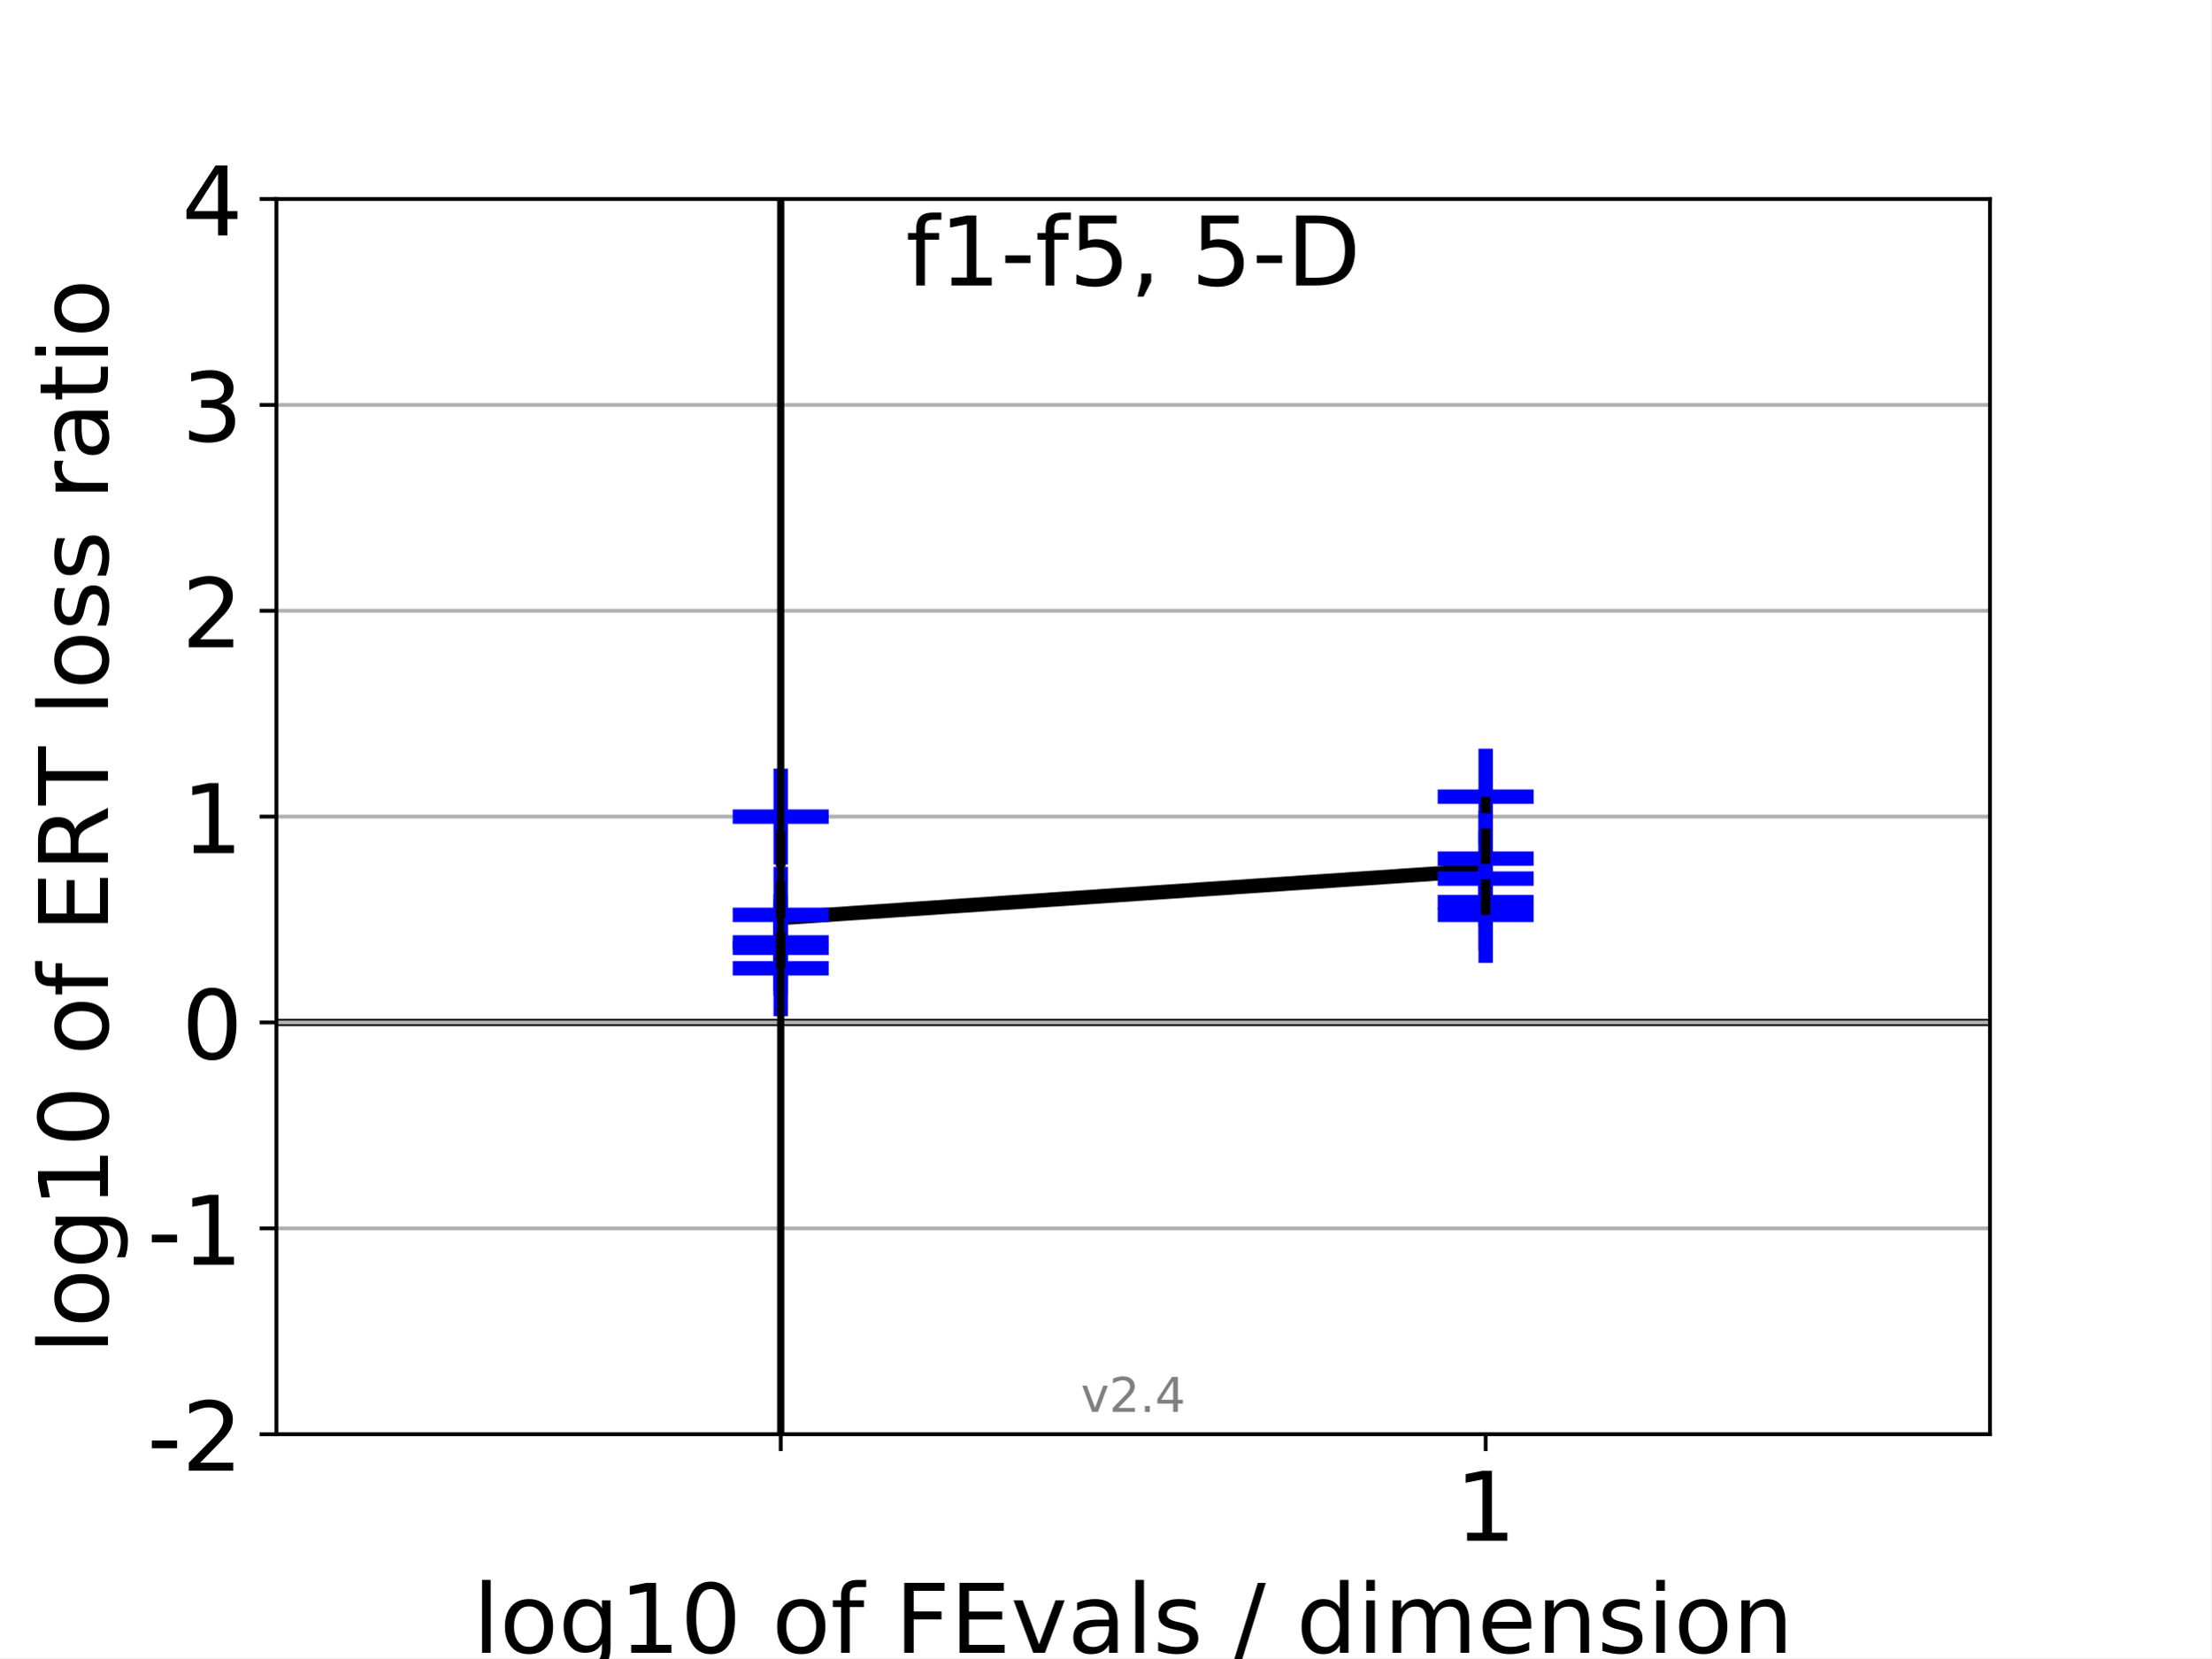
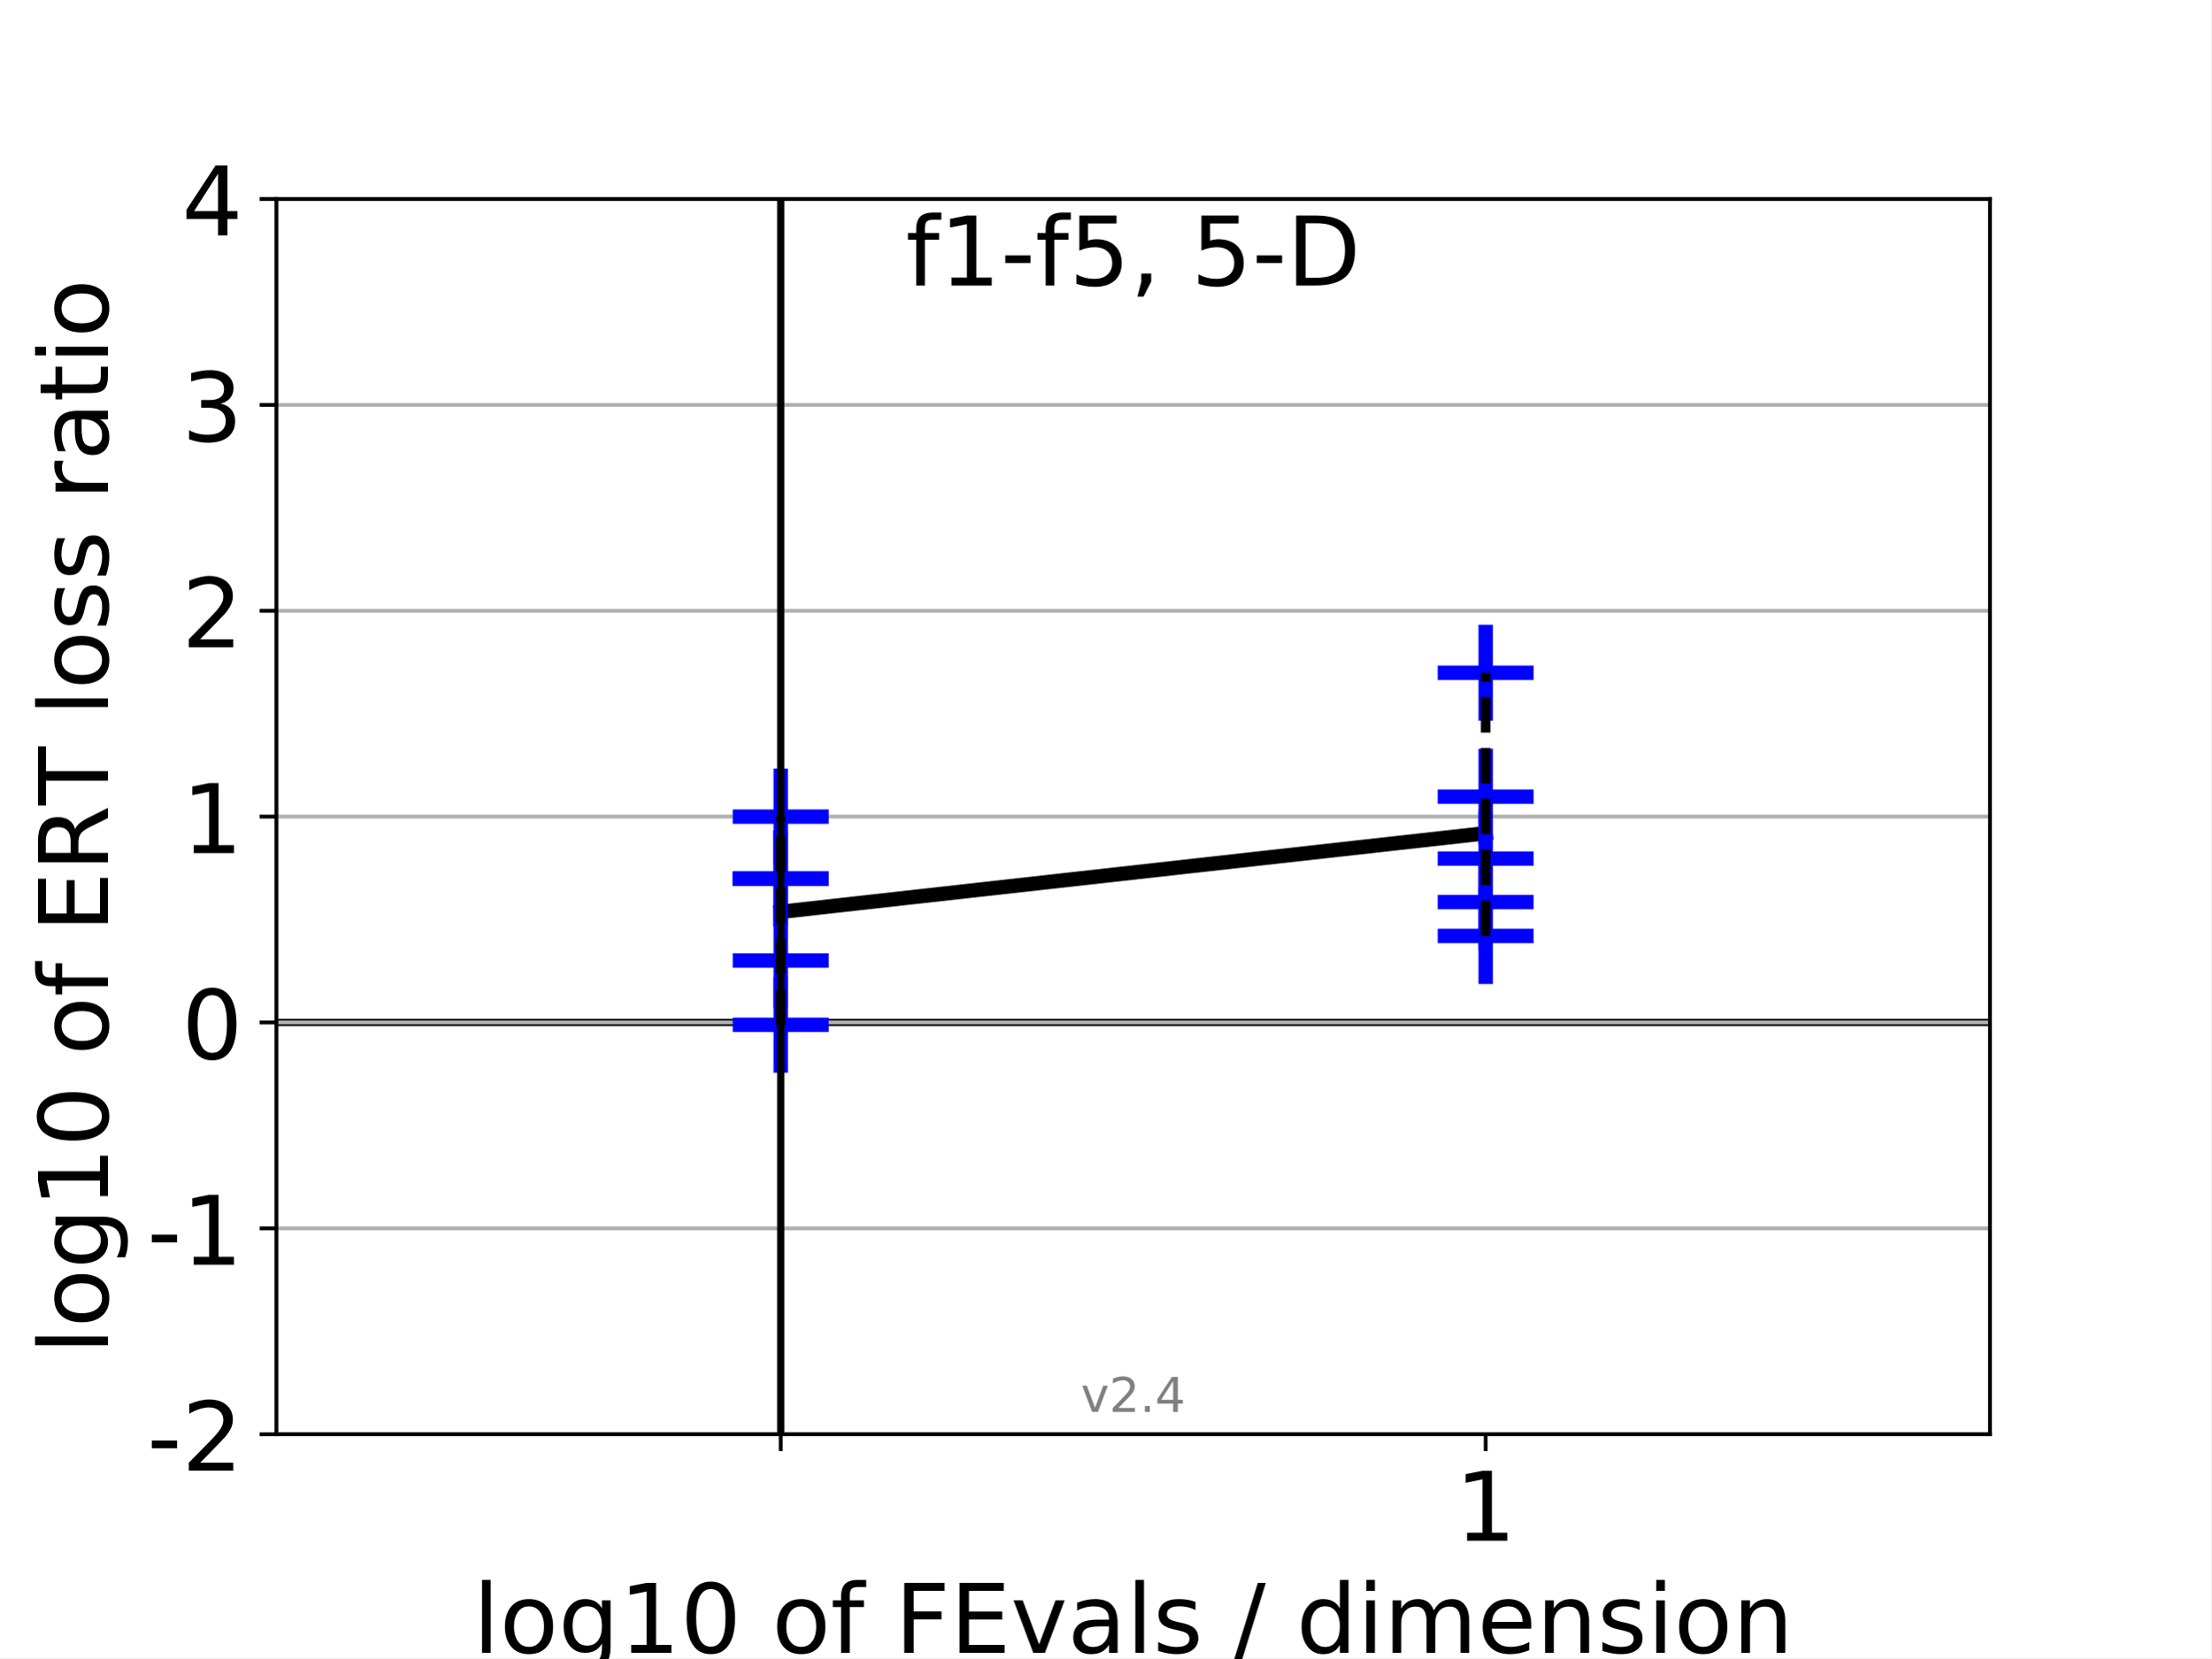
<svg xmlns="http://www.w3.org/2000/svg" xmlns:xlink="http://www.w3.org/1999/xlink" height="345.6pt" version="1.1" viewBox="0 0 460.8 345.6" width="460.8pt">
  <defs>
    <style type="text/css">
*{stroke-linecap:butt;stroke-linejoin:round;}
  </style>
  </defs>
  <g id="figure_1">
    <g id="patch_1">
      <path d="M 0 345.6  L 460.8 345.6  L 460.8 0  L 0 0  z " style="fill:#ffffff;" />
    </g>
    <g id="axes_1">
      <g id="patch_2">
        <path d="M 57.6 298.944  L 414.72 298.944  L 414.72 41.472  L 57.6 41.472  z " style="fill:#ffffff;" />
      </g>
      <g id="line2d_1">
-         <path clip-path="url(#pd1120a4f58)" d="M 57.6 213.12  L 414.72 213.12  " style="fill:none;stroke:#000000;stroke-linecap:square;stroke-width:1.5;" />
+         <path clip-path="url(#p03804f4d0b)" d="M 57.6 213.12  L 414.72 213.12  " style="fill:none;stroke:#000000;stroke-linecap:square;stroke-width:1.5;" />
      </g>
      <g id="matplotlib.axis_1">
        <g id="xtick_1">
          <g id="line2d_2">
            <defs>
-               <path d="M 0 0  L 0 3.5  " id="m863e2cb327" style="stroke:#000000;stroke-width:0.8;" />
-             </defs>
-             <g>
-               <use style="stroke:#000000;stroke-width:0.8;" x="162.699" xlink:href="#m863e2cb327" y="298.944" />
+               <path d="M 0 0  L 0 3.5  " id="mb668d534da" style="stroke:#000000;stroke-width:0.8;" />
+             </defs>
+             <g>
+               <use style="stroke:#000000;stroke-width:0.8;" x="162.699" xlink:href="#mb668d534da" y="298.944" />
            </g>
          </g>
        </g>
        <g id="xtick_2">
          <g id="line2d_3">
            <g>
-               <use style="stroke:#000000;stroke-width:0.8;" x="309.621" xlink:href="#m863e2cb327" y="298.944" />
+               <use style="stroke:#000000;stroke-width:0.8;" x="309.621" xlink:href="#mb668d534da" y="298.944" />
            </g>
          </g>
          <g id="text_1">
            <defs>
              <path d="M 12.406 8.297  L 28.516 8.297  L 28.516 63.922  L 10.984 60.406  L 10.984 69.391  L 28.422 72.906  L 38.281 72.906  L 38.281 8.297  L 54.391 8.297  L 54.391 0  L 12.406 0  z " id="DejaVuSans-49" />
            </defs>
            <g transform="translate(303.2585 321.1409)scale(0.2 -0.2)">
              <use xlink:href="#DejaVuSans-49" />
            </g>
          </g>
        </g>
        <g id="text_2">
          <defs>
            <path d="M 9.422 75.984  L 18.406 75.984  L 18.406 0  L 9.422 0  z " id="DejaVuSans-108" />
            <path d="M 30.609 48.391  Q 23.391 48.391 19.188 42.75  Q 14.984 37.109 14.984 27.297  Q 14.984 17.484 19.156 11.844  Q 23.344 6.203 30.609 6.203  Q 37.797 6.203 41.984 11.859  Q 46.188 17.531 46.188 27.297  Q 46.188 37.016 41.984 42.703  Q 37.797 48.391 30.609 48.391  z M 30.609 56  Q 42.328 56 49.016 48.375  Q 55.719 40.766 55.719 27.297  Q 55.719 13.875 49.016 6.219  Q 42.328 -1.422 30.609 -1.422  Q 18.844 -1.422 12.172 6.219  Q 5.516 13.875 5.516 27.297  Q 5.516 40.766 12.172 48.375  Q 18.844 56 30.609 56  z " id="DejaVuSans-111" />
            <path d="M 45.406 27.984  Q 45.406 37.75 41.375 43.109  Q 37.359 48.484 30.078 48.484  Q 22.859 48.484 18.828 43.109  Q 14.797 37.75 14.797 27.984  Q 14.797 18.266 18.828 12.891  Q 22.859 7.516 30.078 7.516  Q 37.359 7.516 41.375 12.891  Q 45.406 18.266 45.406 27.984  z M 54.391 6.781  Q 54.391 -7.172 48.188 -13.984  Q 42 -20.797 29.203 -20.797  Q 24.469 -20.797 20.266 -20.094  Q 16.062 -19.391 12.109 -17.922  L 12.109 -9.188  Q 16.062 -11.328 19.922 -12.344  Q 23.781 -13.375 27.781 -13.375  Q 36.625 -13.375 41.016 -8.766  Q 45.406 -4.156 45.406 5.172  L 45.406 9.625  Q 42.625 4.781 38.281 2.391  Q 33.938 0 27.875 0  Q 17.828 0 11.672 7.656  Q 5.516 15.328 5.516 27.984  Q 5.516 40.672 11.672 48.328  Q 17.828 56 27.875 56  Q 33.938 56 38.281 53.609  Q 42.625 51.219 45.406 46.391  L 45.406 54.688  L 54.391 54.688  z " id="DejaVuSans-103" />
            <path d="M 31.781 66.406  Q 24.172 66.406 20.328 58.906  Q 16.5 51.422 16.5 36.375  Q 16.5 21.391 20.328 13.891  Q 24.172 6.391 31.781 6.391  Q 39.453 6.391 43.281 13.891  Q 47.125 21.391 47.125 36.375  Q 47.125 51.422 43.281 58.906  Q 39.453 66.406 31.781 66.406  z M 31.781 74.219  Q 44.047 74.219 50.516 64.516  Q 56.984 54.828 56.984 36.375  Q 56.984 17.969 50.516 8.266  Q 44.047 -1.422 31.781 -1.422  Q 19.531 -1.422 13.062 8.266  Q 6.594 17.969 6.594 36.375  Q 6.594 54.828 13.062 64.516  Q 19.531 74.219 31.781 74.219  z " id="DejaVuSans-48" />
            <path id="DejaVuSans-32" />
            <path d="M 37.109 75.984  L 37.109 68.5  L 28.516 68.5  Q 23.688 68.5 21.797 66.547  Q 19.922 64.594 19.922 59.516  L 19.922 54.688  L 34.719 54.688  L 34.719 47.703  L 19.922 47.703  L 19.922 0  L 10.891 0  L 10.891 47.703  L 2.297 47.703  L 2.297 54.688  L 10.891 54.688  L 10.891 58.5  Q 10.891 67.625 15.141 71.797  Q 19.391 75.984 28.609 75.984  z " id="DejaVuSans-102" />
            <path d="M 9.812 72.906  L 51.703 72.906  L 51.703 64.594  L 19.672 64.594  L 19.672 43.109  L 48.578 43.109  L 48.578 34.812  L 19.672 34.812  L 19.672 0  L 9.812 0  z " id="DejaVuSans-70" />
            <path d="M 9.812 72.906  L 55.906 72.906  L 55.906 64.594  L 19.672 64.594  L 19.672 43.016  L 54.391 43.016  L 54.391 34.719  L 19.672 34.719  L 19.672 8.297  L 56.781 8.297  L 56.781 0  L 9.812 0  z " id="DejaVuSans-69" />
            <path d="M 2.984 54.688  L 12.5 54.688  L 29.594 8.797  L 46.688 54.688  L 56.203 54.688  L 35.688 0  L 23.484 0  z " id="DejaVuSans-118" />
            <path d="M 34.281 27.484  Q 23.391 27.484 19.188 25  Q 14.984 22.516 14.984 16.5  Q 14.984 11.719 18.141 8.906  Q 21.297 6.109 26.703 6.109  Q 34.188 6.109 38.703 11.406  Q 43.219 16.703 43.219 25.484  L 43.219 27.484  z M 52.203 31.203  L 52.203 0  L 43.219 0  L 43.219 8.297  Q 40.141 3.328 35.547 0.953  Q 30.953 -1.422 24.312 -1.422  Q 15.922 -1.422 10.953 3.297  Q 6 8.016 6 15.922  Q 6 25.141 12.172 29.828  Q 18.359 34.516 30.609 34.516  L 43.219 34.516  L 43.219 35.406  Q 43.219 41.609 39.141 45  Q 35.062 48.391 27.688 48.391  Q 23 48.391 18.547 47.266  Q 14.109 46.141 10.016 43.891  L 10.016 52.203  Q 14.938 54.109 19.578 55.047  Q 24.219 56 28.609 56  Q 40.484 56 46.344 49.844  Q 52.203 43.703 52.203 31.203  z " id="DejaVuSans-97" />
            <path d="M 44.281 53.078  L 44.281 44.578  Q 40.484 46.531 36.375 47.5  Q 32.281 48.484 27.875 48.484  Q 21.188 48.484 17.844 46.438  Q 14.5 44.391 14.5 40.281  Q 14.5 37.156 16.891 35.375  Q 19.281 33.594 26.516 31.984  L 29.594 31.297  Q 39.156 29.25 43.188 25.516  Q 47.219 21.781 47.219 15.094  Q 47.219 7.469 41.188 3.016  Q 35.156 -1.422 24.609 -1.422  Q 20.219 -1.422 15.453 -0.562  Q 10.688 0.297 5.422 2  L 5.422 11.281  Q 10.406 8.688 15.234 7.391  Q 20.062 6.109 24.812 6.109  Q 31.156 6.109 34.562 8.281  Q 37.984 10.453 37.984 14.406  Q 37.984 18.062 35.516 20.016  Q 33.062 21.969 24.703 23.781  L 21.578 24.516  Q 13.234 26.266 9.516 29.906  Q 5.812 33.547 5.812 39.891  Q 5.812 47.609 11.281 51.797  Q 16.75 56 26.812 56  Q 31.781 56 36.172 55.266  Q 40.578 54.547 44.281 53.078  z " id="DejaVuSans-115" />
            <path d="M 25.391 72.906  L 33.688 72.906  L 8.297 -9.281  L 0 -9.281  z " id="DejaVuSans-47" />
            <path d="M 45.406 46.391  L 45.406 75.984  L 54.391 75.984  L 54.391 0  L 45.406 0  L 45.406 8.203  Q 42.578 3.328 38.25 0.953  Q 33.938 -1.422 27.875 -1.422  Q 17.969 -1.422 11.734 6.484  Q 5.516 14.406 5.516 27.297  Q 5.516 40.188 11.734 48.094  Q 17.969 56 27.875 56  Q 33.938 56 38.25 53.625  Q 42.578 51.266 45.406 46.391  z M 14.797 27.297  Q 14.797 17.391 18.875 11.75  Q 22.953 6.109 30.078 6.109  Q 37.203 6.109 41.297 11.75  Q 45.406 17.391 45.406 27.297  Q 45.406 37.203 41.297 42.844  Q 37.203 48.484 30.078 48.484  Q 22.953 48.484 18.875 42.844  Q 14.797 37.203 14.797 27.297  z " id="DejaVuSans-100" />
            <path d="M 9.422 54.688  L 18.406 54.688  L 18.406 0  L 9.422 0  z M 9.422 75.984  L 18.406 75.984  L 18.406 64.594  L 9.422 64.594  z " id="DejaVuSans-105" />
            <path d="M 52 44.188  Q 55.375 50.25 60.062 53.125  Q 64.75 56 71.094 56  Q 79.641 56 84.281 50.016  Q 88.922 44.047 88.922 33.016  L 88.922 0  L 79.891 0  L 79.891 32.719  Q 79.891 40.578 77.094 44.375  Q 74.312 48.188 68.609 48.188  Q 61.625 48.188 57.562 43.547  Q 53.516 38.922 53.516 30.906  L 53.516 0  L 44.484 0  L 44.484 32.719  Q 44.484 40.625 41.703 44.406  Q 38.922 48.188 33.109 48.188  Q 26.219 48.188 22.156 43.531  Q 18.109 38.875 18.109 30.906  L 18.109 0  L 9.078 0  L 9.078 54.688  L 18.109 54.688  L 18.109 46.188  Q 21.188 51.219 25.484 53.609  Q 29.781 56 35.688 56  Q 41.656 56 45.828 52.969  Q 50 49.953 52 44.188  z " id="DejaVuSans-109" />
            <path d="M 56.203 29.594  L 56.203 25.203  L 14.891 25.203  Q 15.484 15.922 20.484 11.062  Q 25.484 6.203 34.422 6.203  Q 39.594 6.203 44.453 7.469  Q 49.312 8.734 54.109 11.281  L 54.109 2.781  Q 49.266 0.734 44.188 -0.344  Q 39.109 -1.422 33.891 -1.422  Q 20.797 -1.422 13.156 6.188  Q 5.516 13.812 5.516 26.812  Q 5.516 40.234 12.766 48.109  Q 20.016 56 32.328 56  Q 43.359 56 49.781 48.891  Q 56.203 41.797 56.203 29.594  z M 47.219 32.234  Q 47.125 39.594 43.094 43.984  Q 39.062 48.391 32.422 48.391  Q 24.906 48.391 20.391 44.141  Q 15.875 39.891 15.188 32.172  z " id="DejaVuSans-101" />
            <path d="M 54.891 33.016  L 54.891 0  L 45.906 0  L 45.906 32.719  Q 45.906 40.484 42.875 44.328  Q 39.844 48.188 33.797 48.188  Q 26.516 48.188 22.312 43.547  Q 18.109 38.922 18.109 30.906  L 18.109 0  L 9.078 0  L 9.078 54.688  L 18.109 54.688  L 18.109 46.188  Q 21.344 51.125 25.703 53.562  Q 30.078 56 35.797 56  Q 45.219 56 50.047 50.172  Q 54.891 44.344 54.891 33.016  z " id="DejaVuSans-110" />
          </defs>
          <g transform="translate(98.56312 344.4971)scale(0.2 -0.2)">
            <use xlink:href="#DejaVuSans-108" />
            <use x="27.783" xlink:href="#DejaVuSans-111" />
            <use x="88.965" xlink:href="#DejaVuSans-103" />
            <use x="152.441" xlink:href="#DejaVuSans-49" />
            <use x="216.064" xlink:href="#DejaVuSans-48" />
            <use x="279.688" xlink:href="#DejaVuSans-32" />
            <use x="311.475" xlink:href="#DejaVuSans-111" />
            <use x="372.656" xlink:href="#DejaVuSans-102" />
            <use x="407.861" xlink:href="#DejaVuSans-32" />
            <use x="439.648" xlink:href="#DejaVuSans-70" />
            <use x="497.168" xlink:href="#DejaVuSans-69" />
            <use x="560.352" xlink:href="#DejaVuSans-118" />
            <use x="619.531" xlink:href="#DejaVuSans-97" />
            <use x="680.811" xlink:href="#DejaVuSans-108" />
            <use x="708.594" xlink:href="#DejaVuSans-115" />
            <use x="760.693" xlink:href="#DejaVuSans-32" />
            <use x="792.48" xlink:href="#DejaVuSans-47" />
            <use x="826.172" xlink:href="#DejaVuSans-32" />
            <use x="857.959" xlink:href="#DejaVuSans-100" />
            <use x="921.436" xlink:href="#DejaVuSans-105" />
            <use x="949.219" xlink:href="#DejaVuSans-109" />
            <use x="1046.631" xlink:href="#DejaVuSans-101" />
            <use x="1108.154" xlink:href="#DejaVuSans-110" />
            <use x="1171.533" xlink:href="#DejaVuSans-115" />
            <use x="1223.633" xlink:href="#DejaVuSans-105" />
            <use x="1251.416" xlink:href="#DejaVuSans-111" />
            <use x="1312.598" xlink:href="#DejaVuSans-110" />
          </g>
        </g>
      </g>
      <g id="matplotlib.axis_2">
        <g id="ytick_1">
          <g id="line2d_4">
-             <path clip-path="url(#pd1120a4f58)" d="M 57.6 298.944  L 414.72 298.944  " style="fill:none;stroke:#b0b0b0;stroke-linecap:square;stroke-width:0.8;" />
+             <path clip-path="url(#p03804f4d0b)" d="M 57.6 298.944  L 414.72 298.944  " style="fill:none;stroke:#b0b0b0;stroke-linecap:square;stroke-width:0.8;" />
          </g>
          <g id="line2d_5">
            <defs>
-               <path d="M 0 0  L -3.5 0  " id="m2dbe675ff5" style="stroke:#000000;stroke-width:0.8;" />
-             </defs>
-             <g>
-               <use style="stroke:#000000;stroke-width:0.8;" x="57.6" xlink:href="#m2dbe675ff5" y="298.944" />
+               <path d="M 0 0  L -3.5 0  " id="mf4179a9daf" style="stroke:#000000;stroke-width:0.8;" />
+             </defs>
+             <g>
+               <use style="stroke:#000000;stroke-width:0.8;" x="57.6" xlink:href="#mf4179a9daf" y="298.944" />
            </g>
          </g>
          <g id="text_3">
            <defs>
              <path d="M 4.891 31.391  L 31.203 31.391  L 31.203 23.391  L 4.891 23.391  z " id="DejaVuSans-45" />
              <path d="M 19.188 8.297  L 53.609 8.297  L 53.609 0  L 7.328 0  L 7.328 8.297  Q 12.938 14.109 22.625 23.891  Q 32.328 33.688 34.812 36.531  Q 39.547 41.844 41.422 45.531  Q 43.312 49.219 43.312 52.781  Q 43.312 58.594 39.234 62.25  Q 35.156 65.922 28.609 65.922  Q 23.969 65.922 18.812 64.312  Q 13.672 62.703 7.812 59.422  L 7.812 69.391  Q 13.766 71.781 18.938 73  Q 24.125 74.219 28.422 74.219  Q 39.75 74.219 46.484 68.547  Q 53.219 62.891 53.219 53.422  Q 53.219 48.922 51.531 44.891  Q 49.859 40.875 45.406 35.406  Q 44.188 33.984 37.641 27.219  Q 31.109 20.453 19.188 8.297  z " id="DejaVuSans-50" />
            </defs>
            <g transform="translate(30.65938 306.5424)scale(0.2 -0.2)">
              <use xlink:href="#DejaVuSans-45" />
              <use x="36.084" xlink:href="#DejaVuSans-50" />
            </g>
          </g>
        </g>
        <g id="ytick_2">
          <g id="line2d_6">
-             <path clip-path="url(#pd1120a4f58)" d="M 57.6 256.032  L 414.72 256.032  " style="fill:none;stroke:#b0b0b0;stroke-linecap:square;stroke-width:0.8;" />
+             <path clip-path="url(#p03804f4d0b)" d="M 57.6 256.032  L 414.72 256.032  " style="fill:none;stroke:#b0b0b0;stroke-linecap:square;stroke-width:0.8;" />
          </g>
          <g id="line2d_7">
            <g>
-               <use style="stroke:#000000;stroke-width:0.8;" x="57.6" xlink:href="#m2dbe675ff5" y="256.032" />
+               <use style="stroke:#000000;stroke-width:0.8;" x="57.6" xlink:href="#mf4179a9daf" y="256.032" />
            </g>
          </g>
          <g id="text_4">
            <g transform="translate(30.65938 263.6304)scale(0.2 -0.2)">
              <use xlink:href="#DejaVuSans-45" />
              <use x="36.084" xlink:href="#DejaVuSans-49" />
            </g>
          </g>
        </g>
        <g id="ytick_3">
          <g id="line2d_8">
-             <path clip-path="url(#pd1120a4f58)" d="M 57.6 213.12  L 414.72 213.12  " style="fill:none;stroke:#b0b0b0;stroke-linecap:square;stroke-width:0.8;" />
+             <path clip-path="url(#p03804f4d0b)" d="M 57.6 213.12  L 414.72 213.12  " style="fill:none;stroke:#b0b0b0;stroke-linecap:square;stroke-width:0.8;" />
          </g>
          <g id="line2d_9">
            <g>
-               <use style="stroke:#000000;stroke-width:0.8;" x="57.6" xlink:href="#m2dbe675ff5" y="213.12" />
+               <use style="stroke:#000000;stroke-width:0.8;" x="57.6" xlink:href="#mf4179a9daf" y="213.12" />
            </g>
          </g>
          <g id="text_5">
            <g transform="translate(37.875 220.7184)scale(0.2 -0.2)">
              <use xlink:href="#DejaVuSans-48" />
            </g>
          </g>
        </g>
        <g id="ytick_4">
          <g id="line2d_10">
-             <path clip-path="url(#pd1120a4f58)" d="M 57.6 170.208  L 414.72 170.208  " style="fill:none;stroke:#b0b0b0;stroke-linecap:square;stroke-width:0.8;" />
+             <path clip-path="url(#p03804f4d0b)" d="M 57.6 170.208  L 414.72 170.208  " style="fill:none;stroke:#b0b0b0;stroke-linecap:square;stroke-width:0.8;" />
          </g>
          <g id="line2d_11">
            <g>
-               <use style="stroke:#000000;stroke-width:0.8;" x="57.6" xlink:href="#m2dbe675ff5" y="170.208" />
+               <use style="stroke:#000000;stroke-width:0.8;" x="57.6" xlink:href="#mf4179a9daf" y="170.208" />
            </g>
          </g>
          <g id="text_6">
            <g transform="translate(37.875 177.8064)scale(0.2 -0.2)">
              <use xlink:href="#DejaVuSans-49" />
            </g>
          </g>
        </g>
        <g id="ytick_5">
          <g id="line2d_12">
-             <path clip-path="url(#pd1120a4f58)" d="M 57.6 127.296  L 414.72 127.296  " style="fill:none;stroke:#b0b0b0;stroke-linecap:square;stroke-width:0.8;" />
+             <path clip-path="url(#p03804f4d0b)" d="M 57.6 127.296  L 414.72 127.296  " style="fill:none;stroke:#b0b0b0;stroke-linecap:square;stroke-width:0.8;" />
          </g>
          <g id="line2d_13">
            <g>
-               <use style="stroke:#000000;stroke-width:0.8;" x="57.6" xlink:href="#m2dbe675ff5" y="127.296" />
+               <use style="stroke:#000000;stroke-width:0.8;" x="57.6" xlink:href="#mf4179a9daf" y="127.296" />
            </g>
          </g>
          <g id="text_7">
            <g transform="translate(37.875 134.8944)scale(0.2 -0.2)">
              <use xlink:href="#DejaVuSans-50" />
            </g>
          </g>
        </g>
        <g id="ytick_6">
          <g id="line2d_14">
-             <path clip-path="url(#pd1120a4f58)" d="M 57.6 84.384  L 414.72 84.384  " style="fill:none;stroke:#b0b0b0;stroke-linecap:square;stroke-width:0.8;" />
+             <path clip-path="url(#p03804f4d0b)" d="M 57.6 84.384  L 414.72 84.384  " style="fill:none;stroke:#b0b0b0;stroke-linecap:square;stroke-width:0.8;" />
          </g>
          <g id="line2d_15">
            <g>
-               <use style="stroke:#000000;stroke-width:0.8;" x="57.6" xlink:href="#m2dbe675ff5" y="84.384" />
+               <use style="stroke:#000000;stroke-width:0.8;" x="57.6" xlink:href="#mf4179a9daf" y="84.384" />
            </g>
          </g>
          <g id="text_8">
            <defs>
              <path d="M 40.578 39.312  Q 47.656 37.797 51.625 33  Q 55.609 28.219 55.609 21.188  Q 55.609 10.406 48.188 4.484  Q 40.766 -1.422 27.094 -1.422  Q 22.516 -1.422 17.656 -0.516  Q 12.797 0.391 7.625 2.203  L 7.625 11.719  Q 11.719 9.328 16.594 8.109  Q 21.484 6.891 26.812 6.891  Q 36.078 6.891 40.938 10.547  Q 45.797 14.203 45.797 21.188  Q 45.797 27.641 41.281 31.266  Q 36.766 34.906 28.719 34.906  L 20.219 34.906  L 20.219 43.016  L 29.109 43.016  Q 36.375 43.016 40.234 45.922  Q 44.094 48.828 44.094 54.297  Q 44.094 59.906 40.109 62.906  Q 36.141 65.922 28.719 65.922  Q 24.656 65.922 20.016 65.031  Q 15.375 64.156 9.812 62.312  L 9.812 71.094  Q 15.438 72.656 20.344 73.438  Q 25.25 74.219 29.594 74.219  Q 40.828 74.219 47.359 69.109  Q 53.906 64.016 53.906 55.328  Q 53.906 49.266 50.438 45.094  Q 46.969 40.922 40.578 39.312  z " id="DejaVuSans-51" />
            </defs>
            <g transform="translate(37.875 91.98244)scale(0.2 -0.2)">
              <use xlink:href="#DejaVuSans-51" />
            </g>
          </g>
        </g>
        <g id="ytick_7">
          <g id="line2d_16">
-             <path clip-path="url(#pd1120a4f58)" d="M 57.6 41.472  L 414.72 41.472  " style="fill:none;stroke:#b0b0b0;stroke-linecap:square;stroke-width:0.8;" />
+             <path clip-path="url(#p03804f4d0b)" d="M 57.6 41.472  L 414.72 41.472  " style="fill:none;stroke:#b0b0b0;stroke-linecap:square;stroke-width:0.8;" />
          </g>
          <g id="line2d_17">
            <g>
-               <use style="stroke:#000000;stroke-width:0.8;" x="57.6" xlink:href="#m2dbe675ff5" y="41.472" />
+               <use style="stroke:#000000;stroke-width:0.8;" x="57.6" xlink:href="#mf4179a9daf" y="41.472" />
            </g>
          </g>
          <g id="text_9">
            <defs>
              <path d="M 37.797 64.312  L 12.891 25.391  L 37.797 25.391  z M 35.203 72.906  L 47.609 72.906  L 47.609 25.391  L 58.016 25.391  L 58.016 17.188  L 47.609 17.188  L 47.609 0  L 37.797 0  L 37.797 17.188  L 4.891 17.188  L 4.891 26.703  z " id="DejaVuSans-52" />
            </defs>
            <g transform="translate(37.875 49.07044)scale(0.2 -0.2)">
              <use xlink:href="#DejaVuSans-52" />
            </g>
          </g>
        </g>
        <g id="text_10">
          <defs>
            <path d="M 44.391 34.188  Q 47.562 33.109 50.562 29.594  Q 53.562 26.078 56.594 19.922  L 66.609 0  L 56 0  L 46.688 18.703  Q 43.062 26.031 39.672 28.422  Q 36.281 30.812 30.422 30.812  L 19.672 30.812  L 19.672 0  L 9.812 0  L 9.812 72.906  L 32.078 72.906  Q 44.578 72.906 50.734 67.672  Q 56.891 62.453 56.891 51.906  Q 56.891 45.016 53.688 40.469  Q 50.484 35.938 44.391 34.188  z M 19.672 64.797  L 19.672 38.922  L 32.078 38.922  Q 39.203 38.922 42.844 42.219  Q 46.484 45.516 46.484 51.906  Q 46.484 58.297 42.844 61.547  Q 39.203 64.797 32.078 64.797  z " id="DejaVuSans-82" />
            <path d="M -0.297 72.906  L 61.375 72.906  L 61.375 64.594  L 35.5 64.594  L 35.5 0  L 25.594 0  L 25.594 64.594  L -0.297 64.594  z " id="DejaVuSans-84" />
            <path d="M 41.109 46.297  Q 39.594 47.172 37.812 47.578  Q 36.031 48 33.891 48  Q 26.266 48 22.188 43.047  Q 18.109 38.094 18.109 28.812  L 18.109 0  L 9.078 0  L 9.078 54.688  L 18.109 54.688  L 18.109 46.188  Q 20.953 51.172 25.484 53.578  Q 30.031 56 36.531 56  Q 37.453 56 38.578 55.875  Q 39.703 55.766 41.062 55.516  z " id="DejaVuSans-114" />
            <path d="M 18.312 70.219  L 18.312 54.688  L 36.812 54.688  L 36.812 47.703  L 18.312 47.703  L 18.312 18.016  Q 18.312 11.328 20.141 9.422  Q 21.969 7.516 27.594 7.516  L 36.812 7.516  L 36.812 0  L 27.594 0  Q 17.188 0 13.234 3.875  Q 9.281 7.766 9.281 18.016  L 9.281 47.703  L 2.688 47.703  L 2.688 54.688  L 9.281 54.688  L 9.281 70.219  z " id="DejaVuSans-116" />
          </defs>
          <g transform="translate(22.5 282.2658)rotate(-90)scale(0.2 -0.2)">
            <use xlink:href="#DejaVuSans-108" />
            <use x="27.783" xlink:href="#DejaVuSans-111" />
            <use x="88.965" xlink:href="#DejaVuSans-103" />
            <use x="152.441" xlink:href="#DejaVuSans-49" />
            <use x="216.064" xlink:href="#DejaVuSans-48" />
            <use x="279.688" xlink:href="#DejaVuSans-32" />
            <use x="311.475" xlink:href="#DejaVuSans-111" />
            <use x="372.656" xlink:href="#DejaVuSans-102" />
            <use x="407.861" xlink:href="#DejaVuSans-32" />
            <use x="439.648" xlink:href="#DejaVuSans-69" />
            <use x="502.832" xlink:href="#DejaVuSans-82" />
            <use x="572.205" xlink:href="#DejaVuSans-84" />
            <use x="633.289" xlink:href="#DejaVuSans-32" />
            <use x="665.076" xlink:href="#DejaVuSans-108" />
            <use x="692.859" xlink:href="#DejaVuSans-111" />
            <use x="754.041" xlink:href="#DejaVuSans-115" />
            <use x="806.141" xlink:href="#DejaVuSans-115" />
            <use x="858.24" xlink:href="#DejaVuSans-32" />
            <use x="890.027" xlink:href="#DejaVuSans-114" />
            <use x="931.141" xlink:href="#DejaVuSans-97" />
            <use x="992.42" xlink:href="#DejaVuSans-116" />
            <use x="1031.629" xlink:href="#DejaVuSans-105" />
            <use x="1059.412" xlink:href="#DejaVuSans-111" />
          </g>
        </g>
      </g>
      <g id="line2d_18">
-         <path clip-path="url(#pd1120a4f58)" d="M 162.699 191.337  L 309.621 181.368  " style="fill:none;stroke:#000000;stroke-linecap:square;stroke-width:3;" />
+         <path clip-path="url(#p03804f4d0b)" d="M 162.699 190.053  L 309.621 173.667  " style="fill:none;stroke:#000000;stroke-linecap:square;stroke-width:3;" />
      </g>
      <g id="line2d_19">
        <defs>
-           <path d="M -10 0  L 10 0  M 0 10  L 0 -10  " id="mbaac5989f1" style="stroke:#0000ff;stroke-width:3;" />
+           <path d="M -10 0  L 10 0  M 0 10  L 0 -10  " id="m5b961cde76" style="stroke:#0000ff;stroke-width:3;" />
        </defs>
-         <g clip-path="url(#pd1120a4f58)">
-           <use style="fill:#0000ff;stroke:#0000ff;stroke-width:3;" x="162.699" xlink:href="#mbaac5989f1" y="170.208" />
-           <use style="fill:#0000ff;stroke:#0000ff;stroke-width:3;" x="162.699" xlink:href="#mbaac5989f1" y="190.682" />
-           <use style="fill:#0000ff;stroke:#0000ff;stroke-width:3;" x="162.699" xlink:href="#mbaac5989f1" y="201.824" />
-           <use style="fill:#0000ff;stroke:#0000ff;stroke-width:3;" x="162.699" xlink:href="#mbaac5989f1" y="197.553" />
-           <use style="fill:#0000ff;stroke:#0000ff;stroke-width:3;" x="162.699" xlink:href="#mbaac5989f1" y="196.42" />
+         <g clip-path="url(#p03804f4d0b)">
+           <use style="fill:#0000ff;stroke:#0000ff;stroke-width:3;" x="162.699" xlink:href="#m5b961cde76" y="200.202" />
+           <use style="fill:#0000ff;stroke:#0000ff;stroke-width:3;" x="162.699" xlink:href="#m5b961cde76" y="183.126" />
+           <use style="fill:#0000ff;stroke:#0000ff;stroke-width:3;" x="162.699" xlink:href="#m5b961cde76" y="183.126" />
+           <use style="fill:#0000ff;stroke:#0000ff;stroke-width:3;" x="162.699" xlink:href="#m5b961cde76" y="213.604" />
+           <use style="fill:#0000ff;stroke:#0000ff;stroke-width:3;" x="162.699" xlink:href="#m5b961cde76" y="170.208" />
        </g>
      </g>
      <g id="line2d_20">
-         <path clip-path="url(#pd1120a4f58)" d="M 162.699 201.824  L 162.699 170.208  " style="fill:none;stroke:#000000;stroke-dasharray:7.4,3.2;stroke-dashoffset:0;stroke-width:2;" />
+         <path clip-path="url(#p03804f4d0b)" d="M 162.699 213.604  L 162.699 170.208  " style="fill:none;stroke:#000000;stroke-dasharray:7.4,3.2;stroke-dashoffset:0;stroke-width:2;" />
      </g>
      <g id="line2d_21">
-         <g clip-path="url(#pd1120a4f58)">
-           <use style="fill:#0000ff;stroke:#0000ff;stroke-width:3;" x="309.621" xlink:href="#mbaac5989f1" y="178.967" />
-           <use style="fill:#0000ff;stroke:#0000ff;stroke-width:3;" x="309.621" xlink:href="#mbaac5989f1" y="188.015" />
-           <use style="fill:#0000ff;stroke:#0000ff;stroke-width:3;" x="309.621" xlink:href="#mbaac5989f1" y="190.682" />
-           <use style="fill:#0000ff;stroke:#0000ff;stroke-width:3;" x="309.621" xlink:href="#mbaac5989f1" y="183.126" />
-           <use style="fill:#0000ff;stroke:#0000ff;stroke-width:3;" x="309.621" xlink:href="#mbaac5989f1" y="166.049" />
+         <g clip-path="url(#p03804f4d0b)">
+           <use style="fill:#0000ff;stroke:#0000ff;stroke-width:3;" x="309.621" xlink:href="#m5b961cde76" y="178.967" />
+           <use style="fill:#0000ff;stroke:#0000ff;stroke-width:3;" x="309.621" xlink:href="#m5b961cde76" y="188.015" />
+           <use style="fill:#0000ff;stroke:#0000ff;stroke-width:3;" x="309.621" xlink:href="#m5b961cde76" y="166.049" />
+           <use style="fill:#0000ff;stroke:#0000ff;stroke-width:3;" x="309.621" xlink:href="#m5b961cde76" y="195.088" />
+           <use style="fill:#0000ff;stroke:#0000ff;stroke-width:3;" x="309.621" xlink:href="#m5b961cde76" y="140.214" />
        </g>
      </g>
      <g id="line2d_22">
-         <path clip-path="url(#pd1120a4f58)" d="M 309.621 190.682  L 309.621 166.049  " style="fill:none;stroke:#000000;stroke-dasharray:7.4,3.2;stroke-dashoffset:0;stroke-width:2;" />
+         <path clip-path="url(#p03804f4d0b)" d="M 309.621 195.088  L 309.621 140.214  " style="fill:none;stroke:#000000;stroke-dasharray:7.4,3.2;stroke-dashoffset:0;stroke-width:2;" />
      </g>
      <g id="line2d_23">
-         <path clip-path="url(#pd1120a4f58)" d="M 162.699 298.944  L 162.699 41.472  " style="fill:none;stroke:#000000;stroke-linecap:square;stroke-width:1.5;" />
+         <path clip-path="url(#p03804f4d0b)" d="M 162.699 298.944  L 162.699 41.472  " style="fill:none;stroke:#000000;stroke-linecap:square;stroke-width:1.5;" />
      </g>
      <g id="patch_3">
        <path d="M 57.6 298.944  L 57.6 41.472  " style="fill:none;stroke:#000000;stroke-linecap:square;stroke-linejoin:miter;stroke-width:0.8;" />
      </g>
      <g id="patch_4">
        <path d="M 414.72 298.944  L 414.72 41.472  " style="fill:none;stroke:#000000;stroke-linecap:square;stroke-linejoin:miter;stroke-width:0.8;" />
      </g>
      <g id="patch_5">
        <path d="M 57.6 298.944  L 414.72 298.944  " style="fill:none;stroke:#000000;stroke-linecap:square;stroke-linejoin:miter;stroke-width:0.8;" />
      </g>
      <g id="patch_6">
        <path d="M 57.6 41.472  L 414.72 41.472  " style="fill:none;stroke:#000000;stroke-linecap:square;stroke-linejoin:miter;stroke-width:0.8;" />
      </g>
      <g id="text_11">
        <defs>
          <path d="M 10.797 72.906  L 49.516 72.906  L 49.516 64.594  L 19.828 64.594  L 19.828 46.734  Q 21.969 47.469 24.109 47.828  Q 26.266 48.188 28.422 48.188  Q 40.625 48.188 47.75 41.5  Q 54.891 34.812 54.891 23.391  Q 54.891 11.625 47.562 5.094  Q 40.234 -1.422 26.906 -1.422  Q 22.312 -1.422 17.547 -0.641  Q 12.797 0.141 7.719 1.703  L 7.719 11.625  Q 12.109 9.234 16.797 8.062  Q 21.484 6.891 26.703 6.891  Q 35.156 6.891 40.078 11.328  Q 45.016 15.766 45.016 23.391  Q 45.016 31 40.078 35.438  Q 35.156 39.891 26.703 39.891  Q 22.75 39.891 18.812 39.016  Q 14.891 38.141 10.797 36.281  z " id="DejaVuSans-53" />
          <path d="M 11.719 12.406  L 22.016 12.406  L 22.016 4  L 14.016 -11.625  L 7.719 -11.625  L 11.719 4  z " id="DejaVuSans-44" />
          <path d="M 19.672 64.797  L 19.672 8.109  L 31.594 8.109  Q 46.688 8.109 53.688 14.938  Q 60.688 21.781 60.688 36.531  Q 60.688 51.172 53.688 57.984  Q 46.688 64.797 31.594 64.797  z M 9.812 72.906  L 30.078 72.906  Q 51.266 72.906 61.172 64.094  Q 71.094 55.281 71.094 36.531  Q 71.094 17.672 61.125 8.828  Q 51.172 0 30.078 0  L 9.812 0  z " id="DejaVuSans-68" />
        </defs>
        <g transform="translate(188.76 59.49504)scale(0.2 -0.2)">
          <use xlink:href="#DejaVuSans-102" />
          <use x="35.205" xlink:href="#DejaVuSans-49" />
          <use x="98.828" xlink:href="#DejaVuSans-45" />
          <use x="134.912" xlink:href="#DejaVuSans-102" />
          <use x="170.117" xlink:href="#DejaVuSans-53" />
          <use x="233.74" xlink:href="#DejaVuSans-44" />
          <use x="265.527" xlink:href="#DejaVuSans-32" />
          <use x="297.314" xlink:href="#DejaVuSans-53" />
          <use x="360.938" xlink:href="#DejaVuSans-45" />
          <use x="397.021" xlink:href="#DejaVuSans-68" />
        </g>
      </g>
      <g id="text_12">
        <defs>
          <path d="M 10.688 12.406  L 21 12.406  L 21 0  L 10.688 0  z " id="DejaVuSans-46" />
        </defs>
        <g style="fill:#808080;" transform="translate(225.2491 294.2896)scale(0.1 -0.1)">
          <use xlink:href="#DejaVuSans-118" />
          <use x="59.18" xlink:href="#DejaVuSans-50" />
          <use x="122.803" xlink:href="#DejaVuSans-46" />
          <use x="154.59" xlink:href="#DejaVuSans-52" />
        </g>
      </g>
    </g>
  </g>
  <defs>
-     <clipPath id="pd1120a4f58">
+     <clipPath id="p03804f4d0b">
      <rect height="257.472" width="357.12" x="57.6" y="41.472" />
    </clipPath>
  </defs>
</svg>
